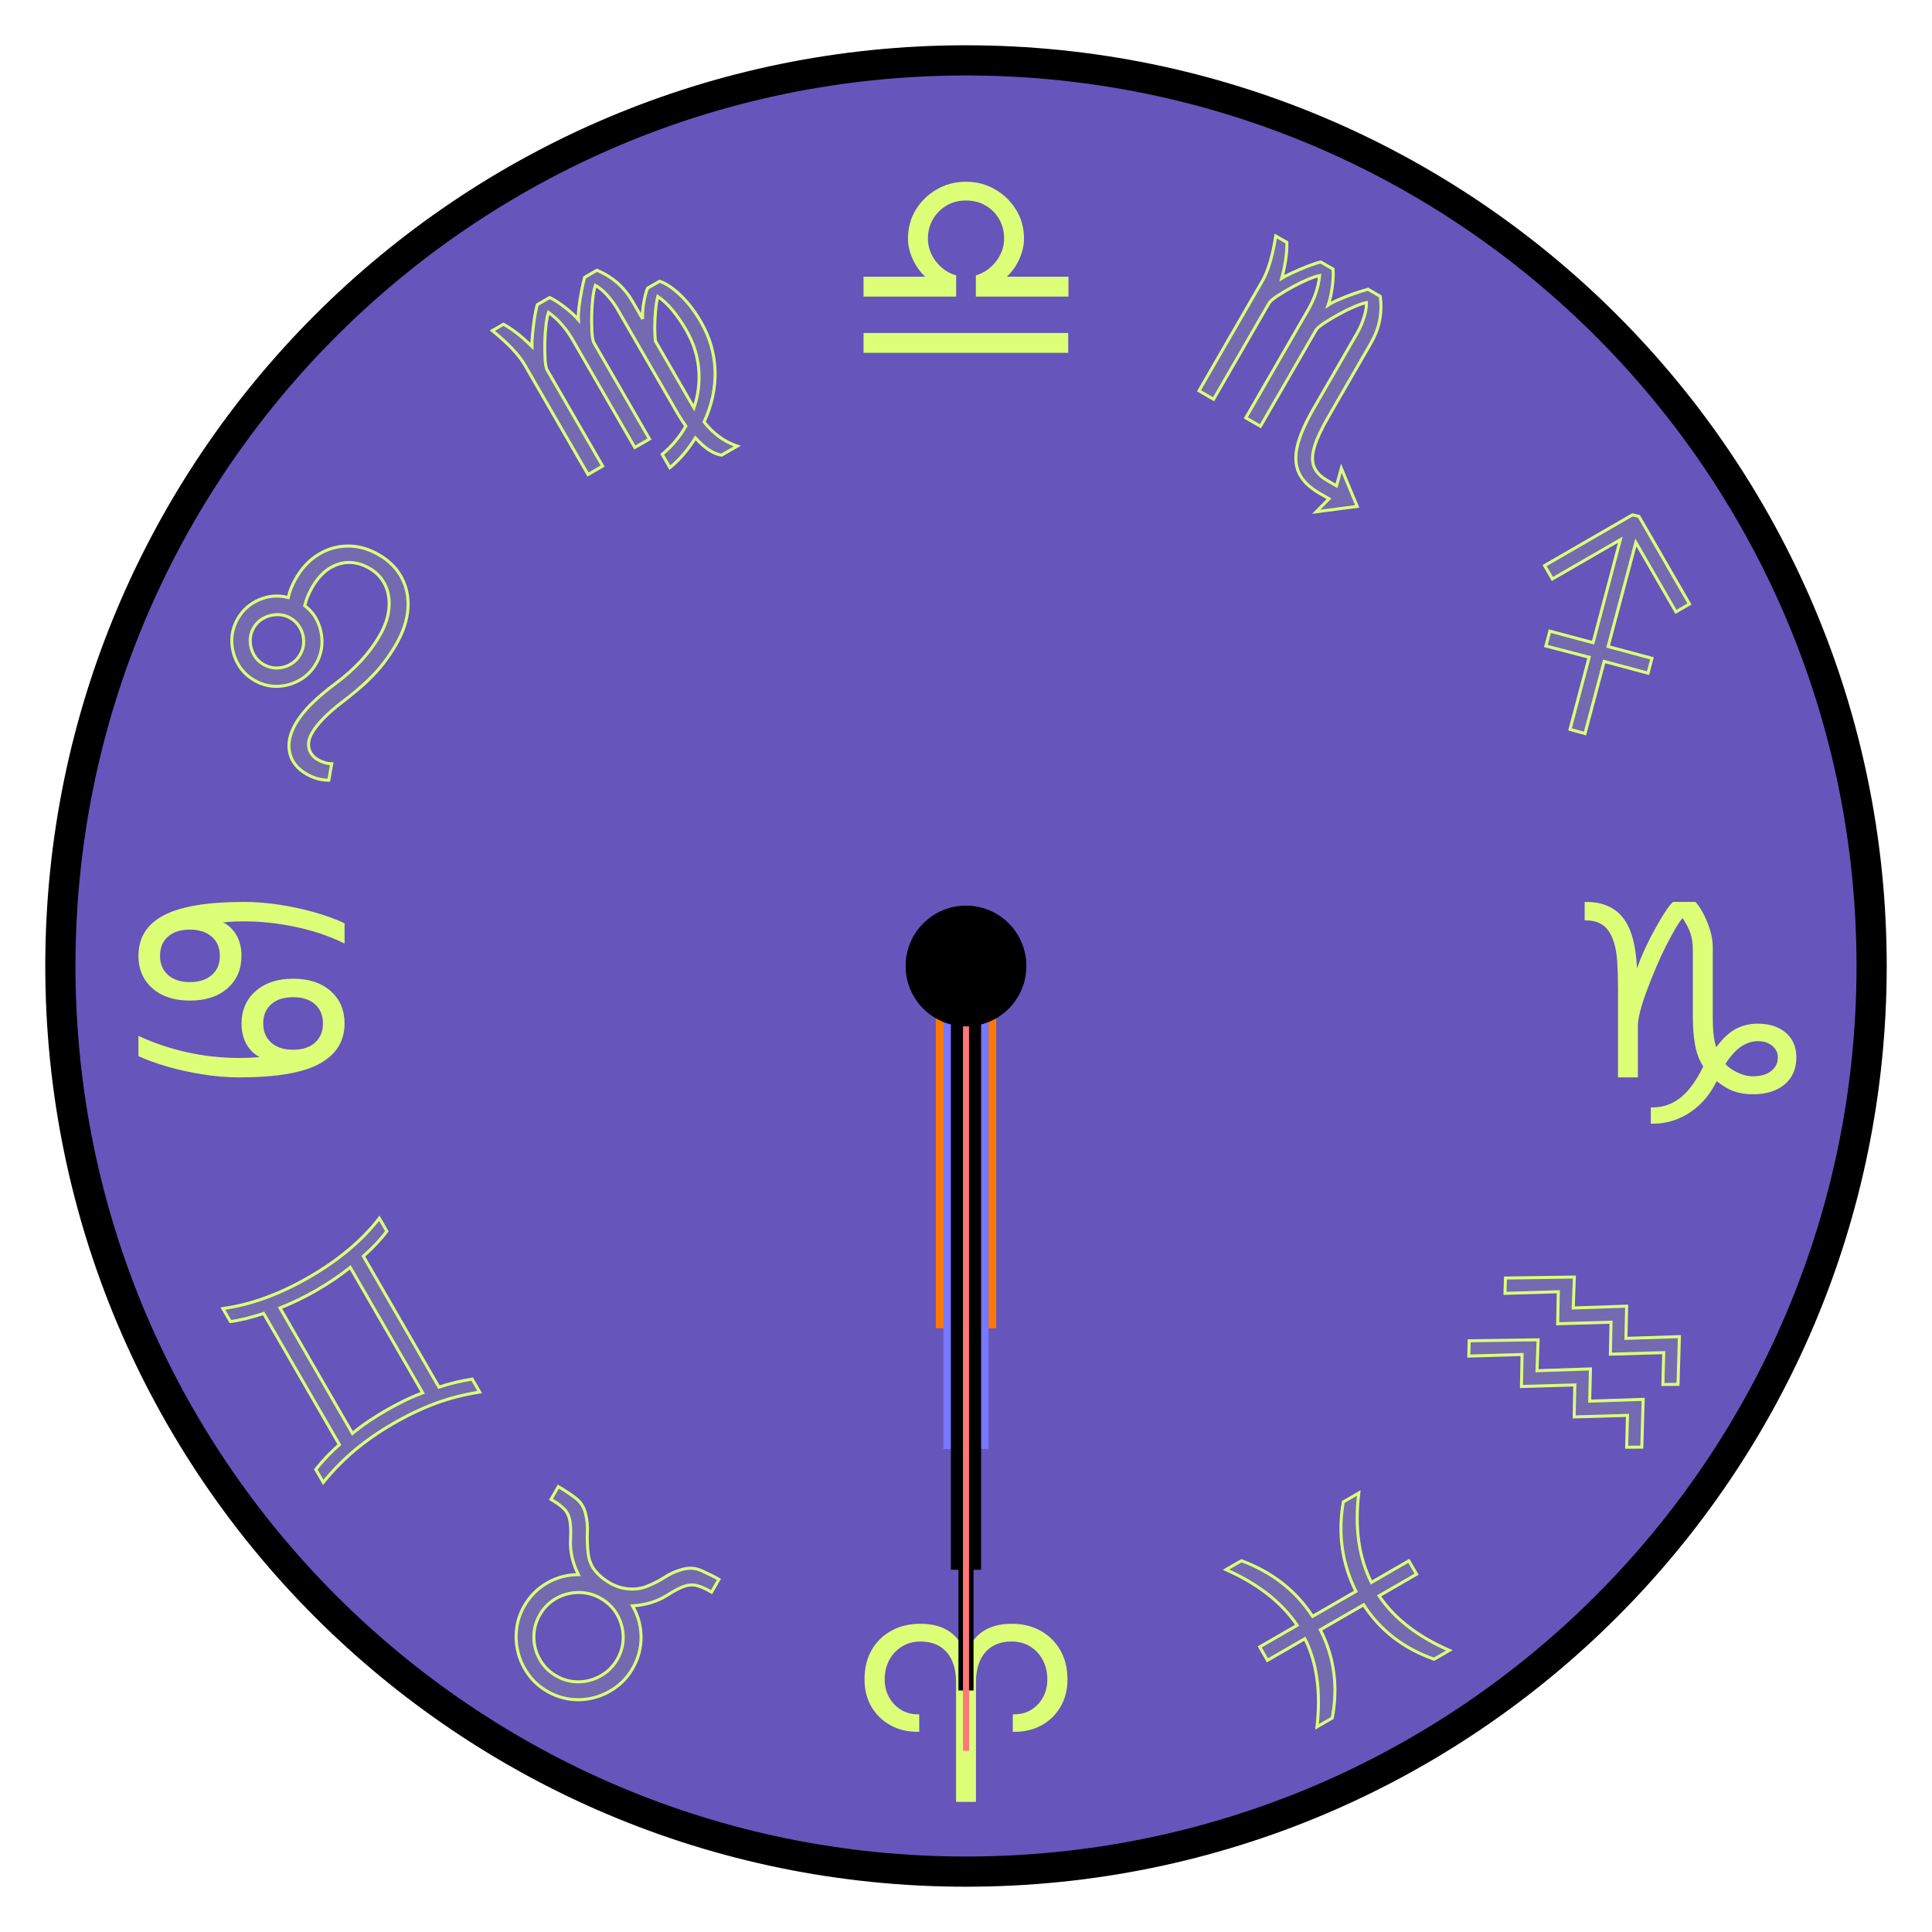
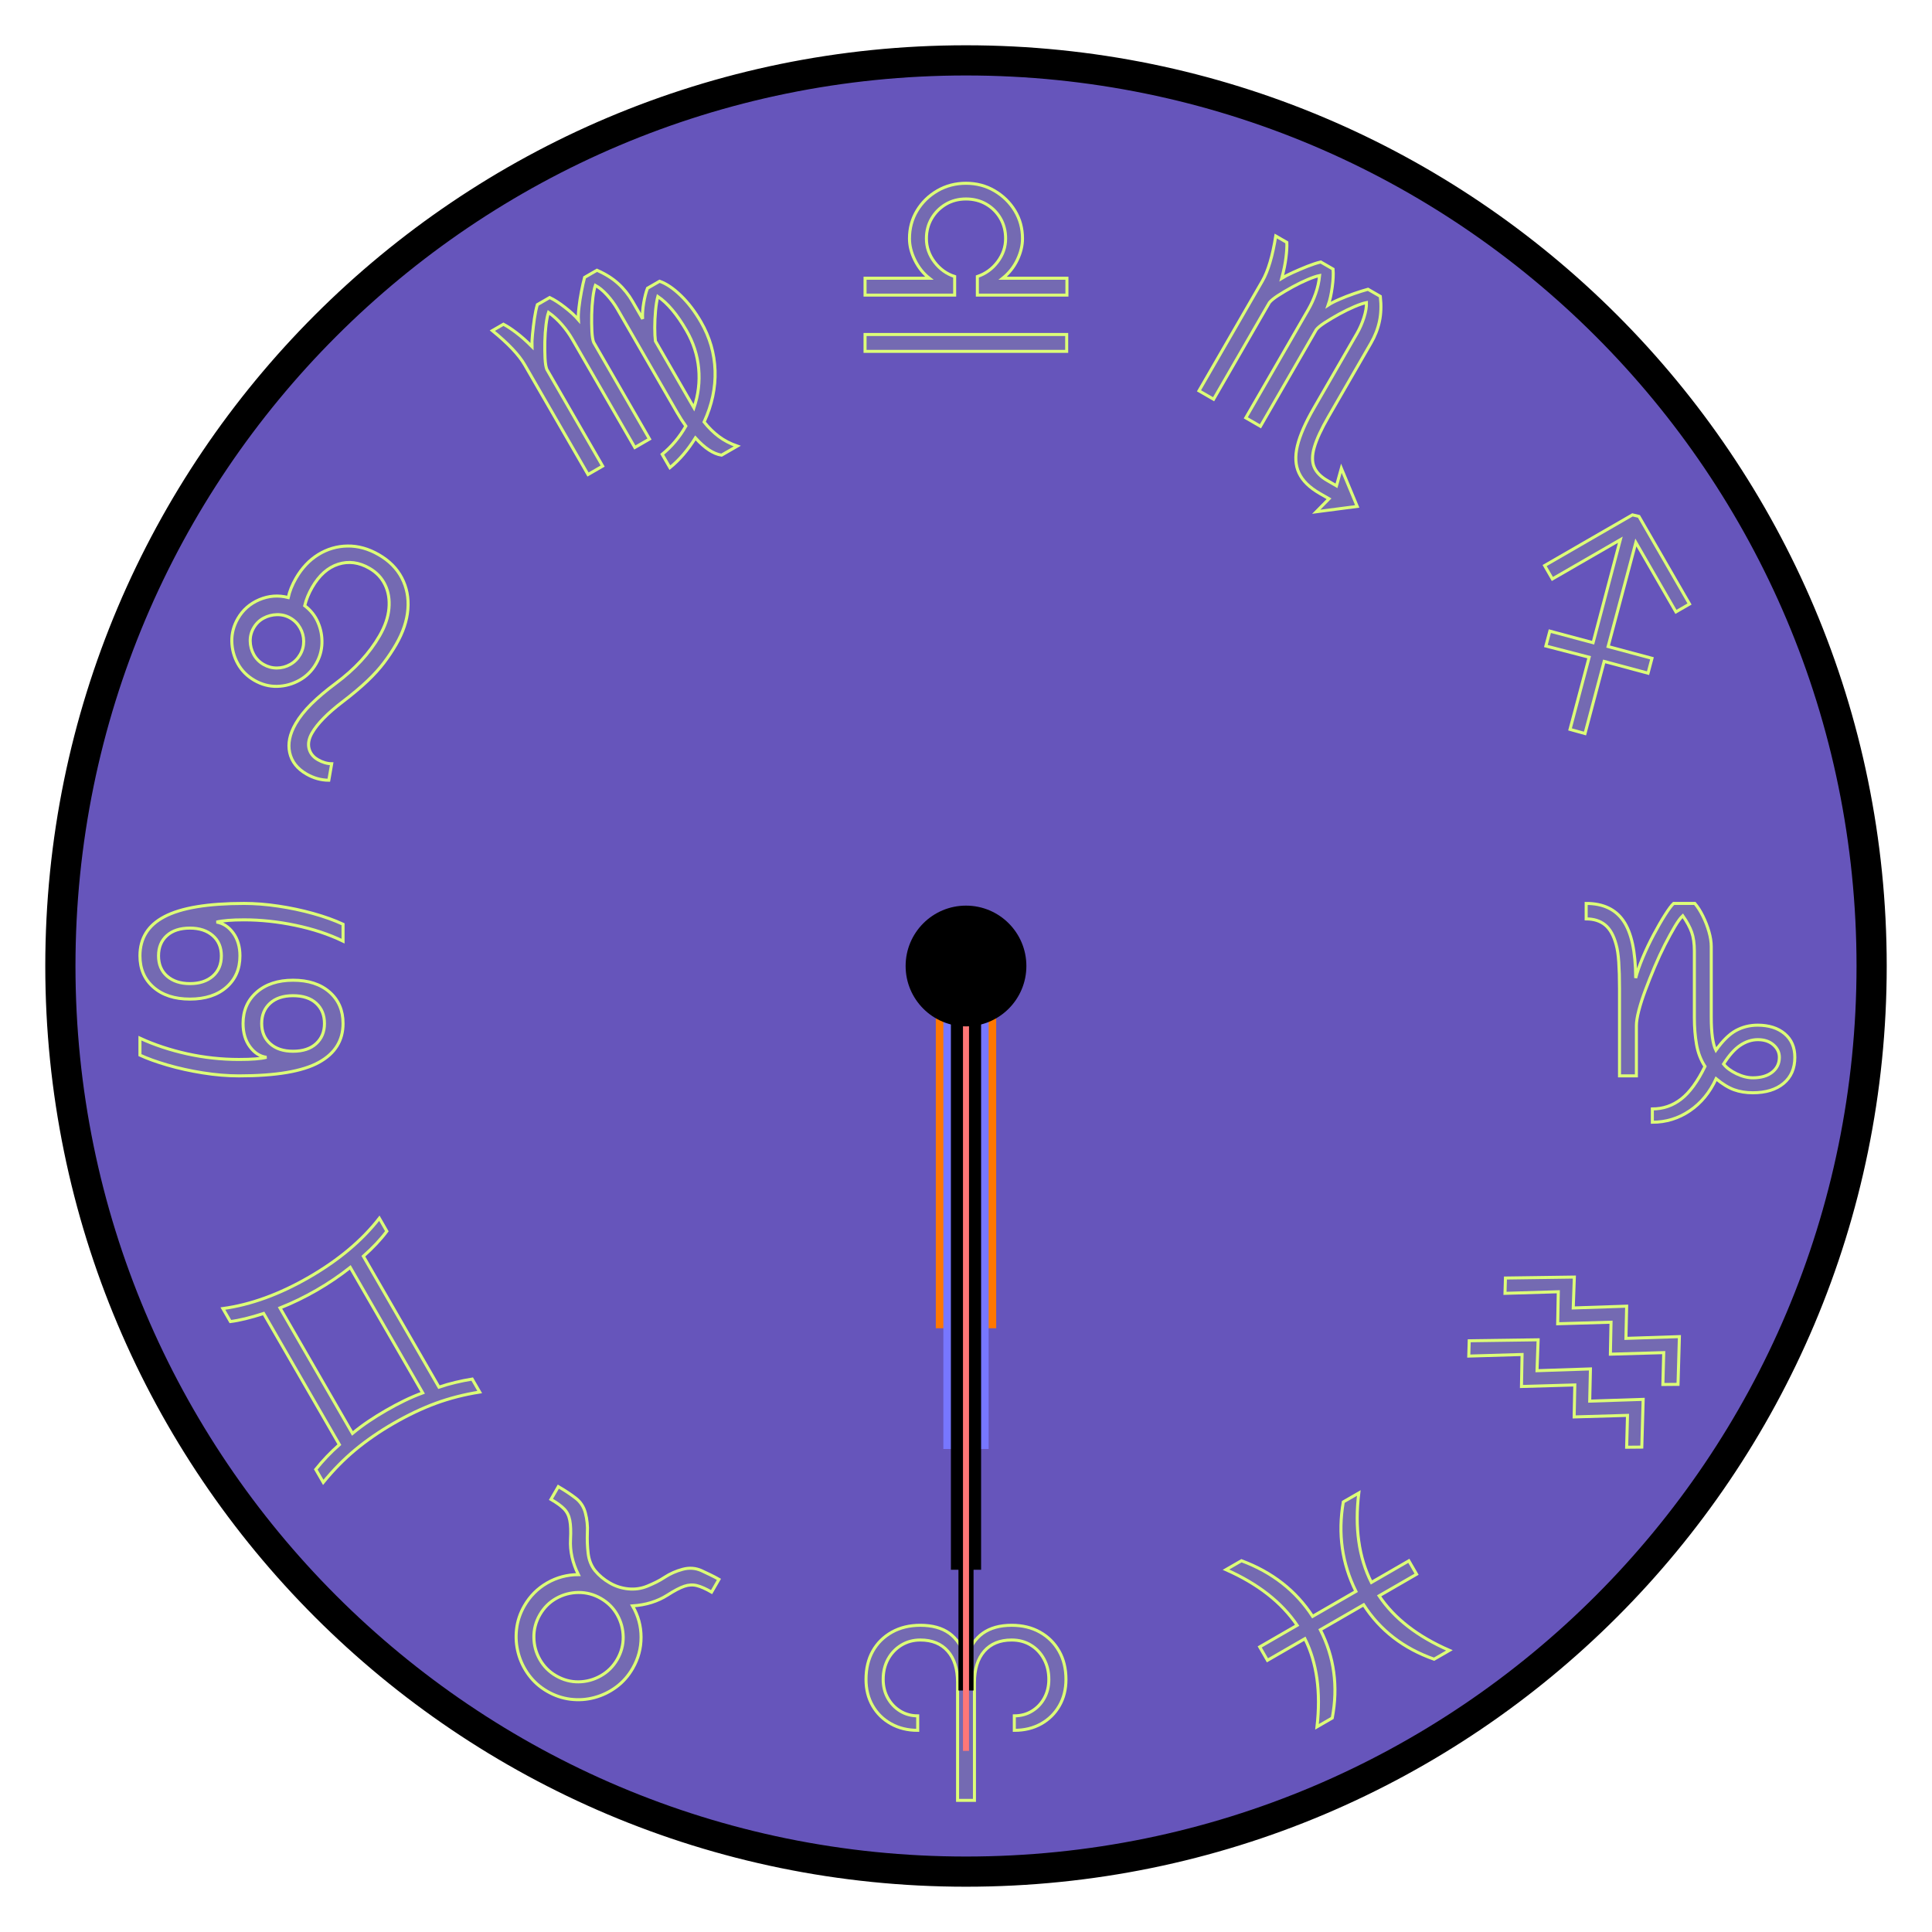
<svg xmlns="http://www.w3.org/2000/svg" viewBox="0 0 640 640">
  <style>
  @font-face
  { font-family: "Noto Sans Symbols";
    src: local("Noto Sans Symbols"), url("NotoSansSymbols-Regular.ttf"); }
    
  text
  { dominant-baseline: central;
    text-anchor: middle;
    font-family: "Noto Sans Symbols", sans-serif;
    font-size: 80px;
    text-shadow: 0 0 5px #df7;
    stroke: #df7;
    fill: #df7;
    fill-opacity: 0.125; }
-   .e { fill-opacity: 1; }
 </style>
  <circle cx="320" cy="320" r="300" fill="#65b" stroke-width="10" stroke="#000" />
-   <text x="320" y="80" class="e">♎︎</text>
-   <text x="560" y="320" class="e">♑︎</text>
-   <text x="320" y="560" class="e">♈︎</text>
-   <text x="80" y="320" class="e">♋︎</text>
+   <text x="320" y="80">♎︎</text>
+   <text x="560" y="320">♑︎</text>
+   <text x="320" y="560">♈︎</text>
+   <text x="80" y="320">♋︎</text>
  <g transform="rotate(30 320 320)">
    <text x="320" y="80">♏︎</text>
    <text x="560" y="320">♒︎</text>
    <text x="80" y="320">♌︎</text>
    <text x="320" y="560">♉︎</text>
  </g>
  <g transform="rotate(-30 320 320)">
    <text x="560" y="320">♐︎</text>
    <text x="320" y="560">♓︎</text>
    <text x="80" y="320">♊︎</text>
    <text x="320" y="80">♍︎</text>
  </g>
  <line id="y" x1="320" y1="320" x2="320" y2="440" stroke-width="20" stroke="#f70" />
  <line id="p" x1="320" y1="320" x2="320" y2="480" stroke-width="15" stroke="#77f" />
  <line id="h" x1="320" y1="320" x2="320" y2="520" stroke-width="10" stroke="#000" />
  <line id="m" x1="320" y1="320" x2="320" y2="560" stroke-width="5" stroke="#000" />
  <line id="s" x1="320" y1="320" x2="320" y2="580" stroke-width="2" stroke="#f77" />
  <circle cx="320" cy="320" r="20" fill="#000" />
</svg>
